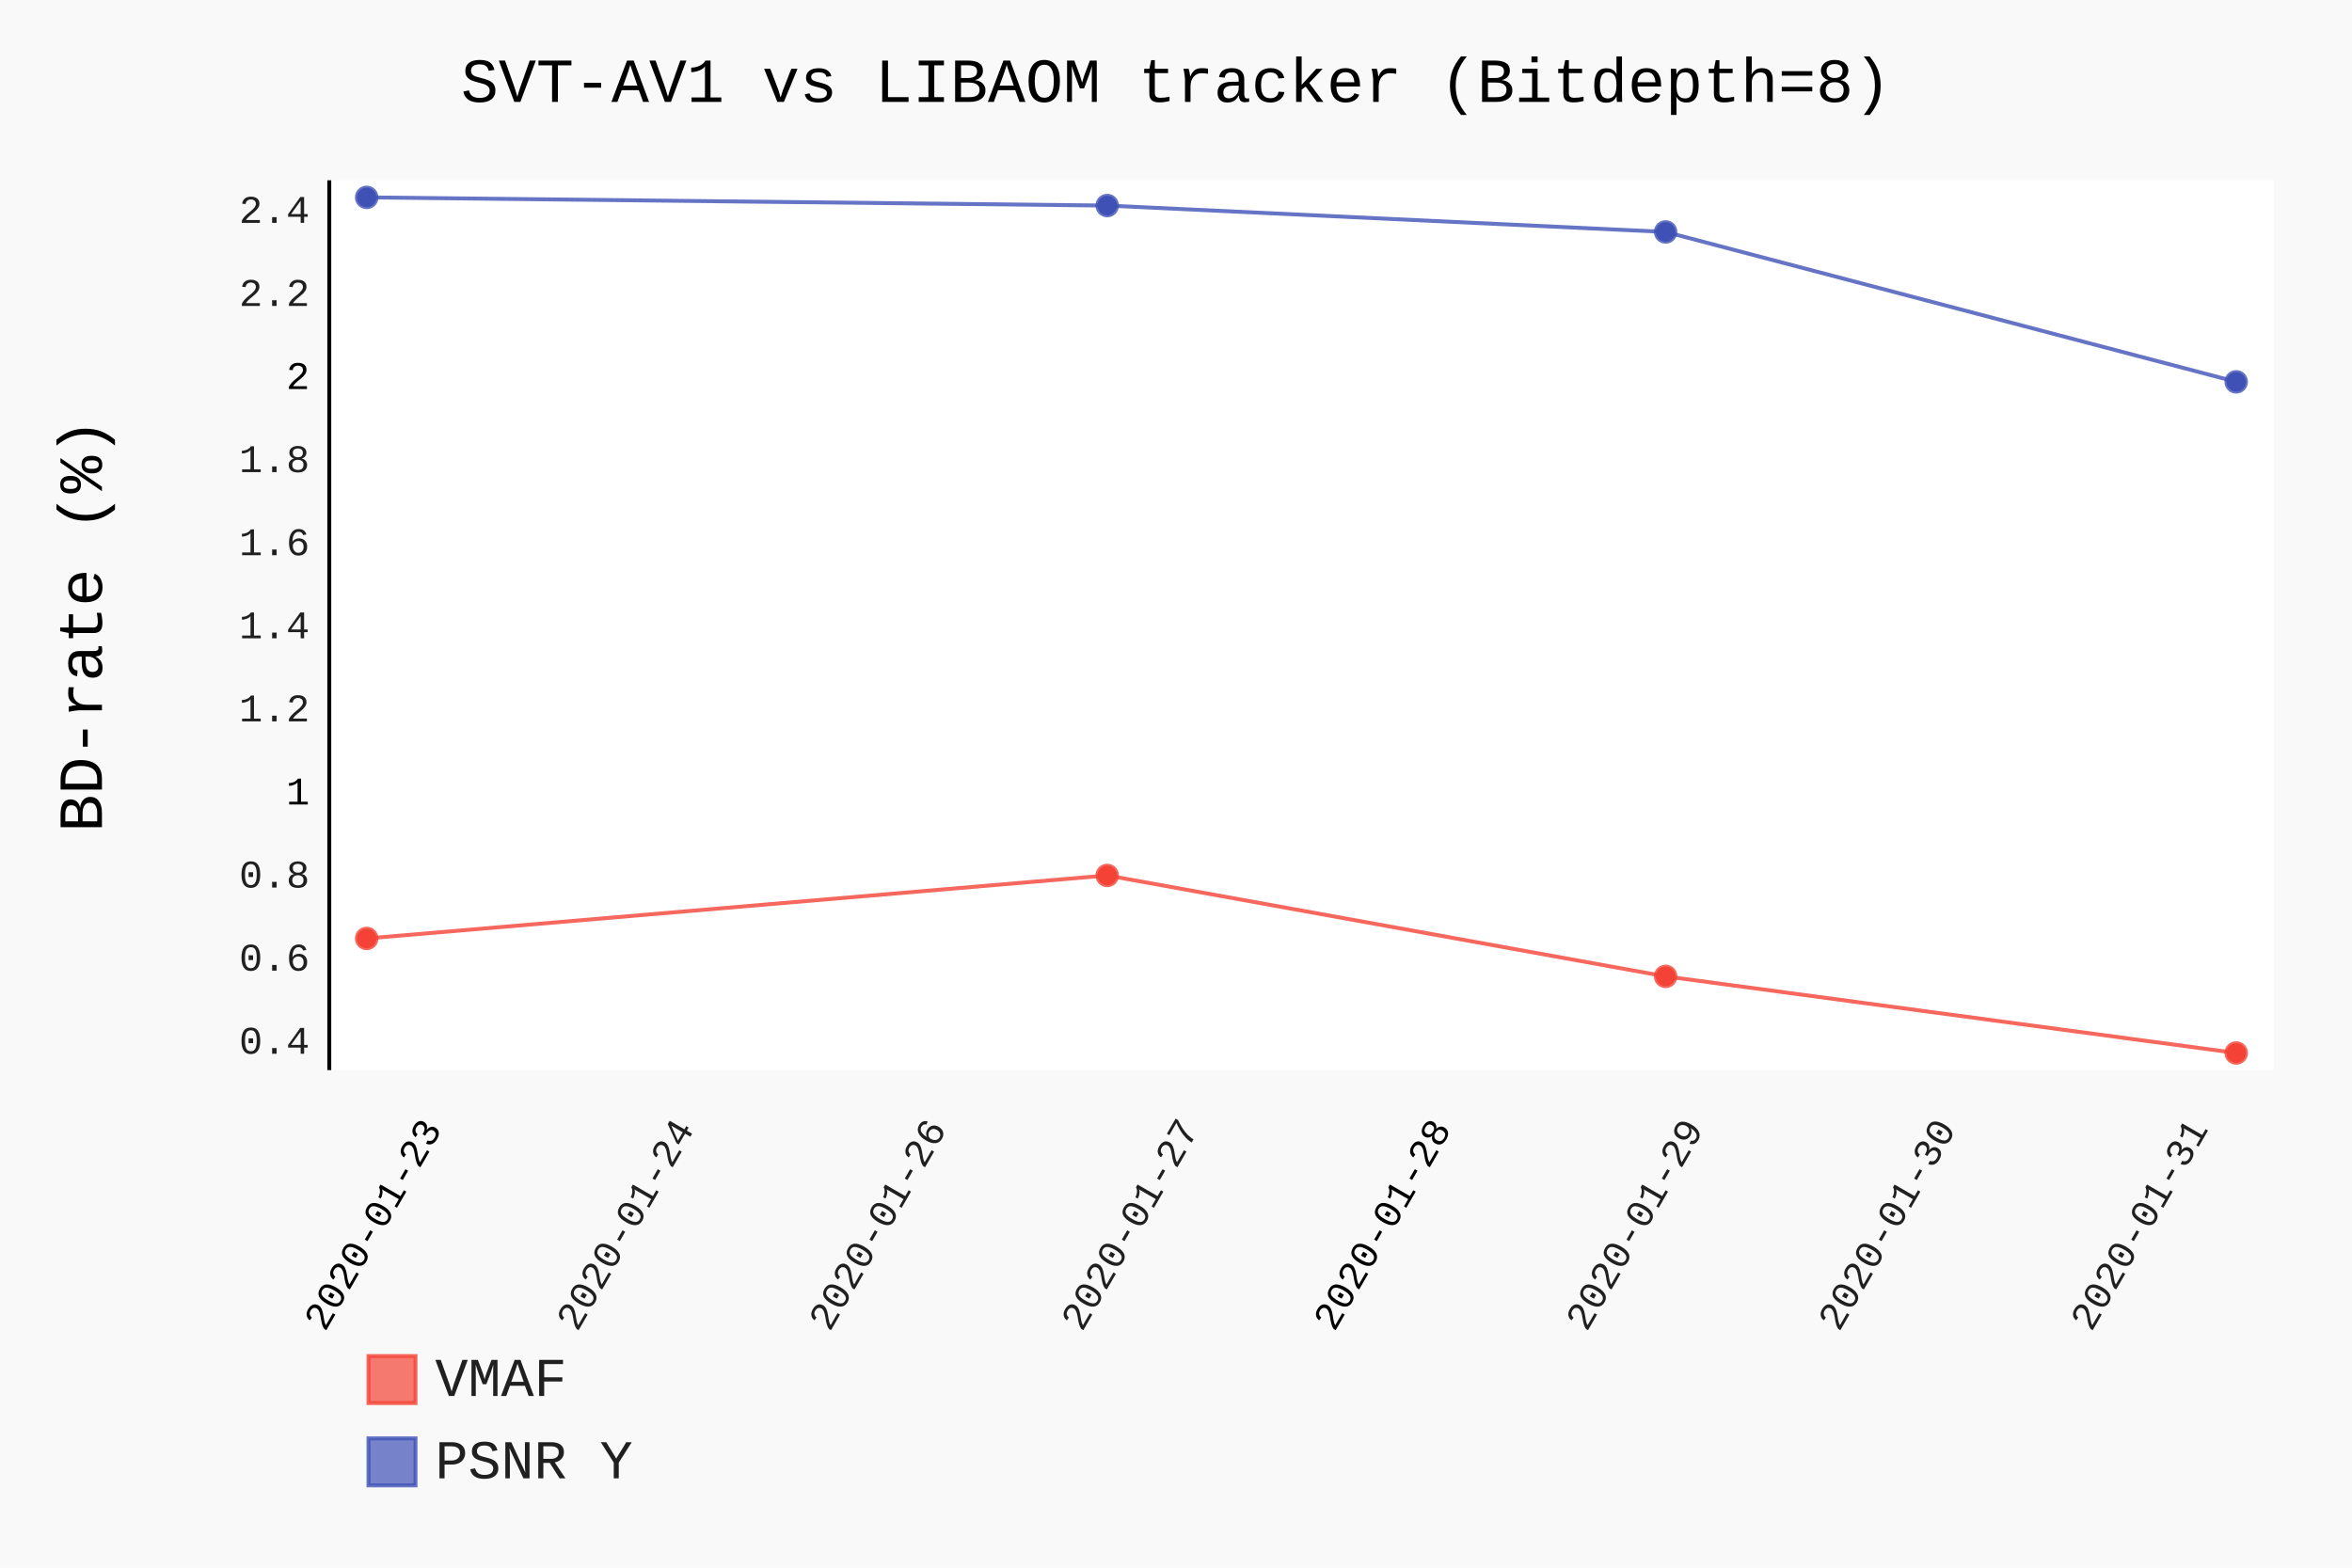
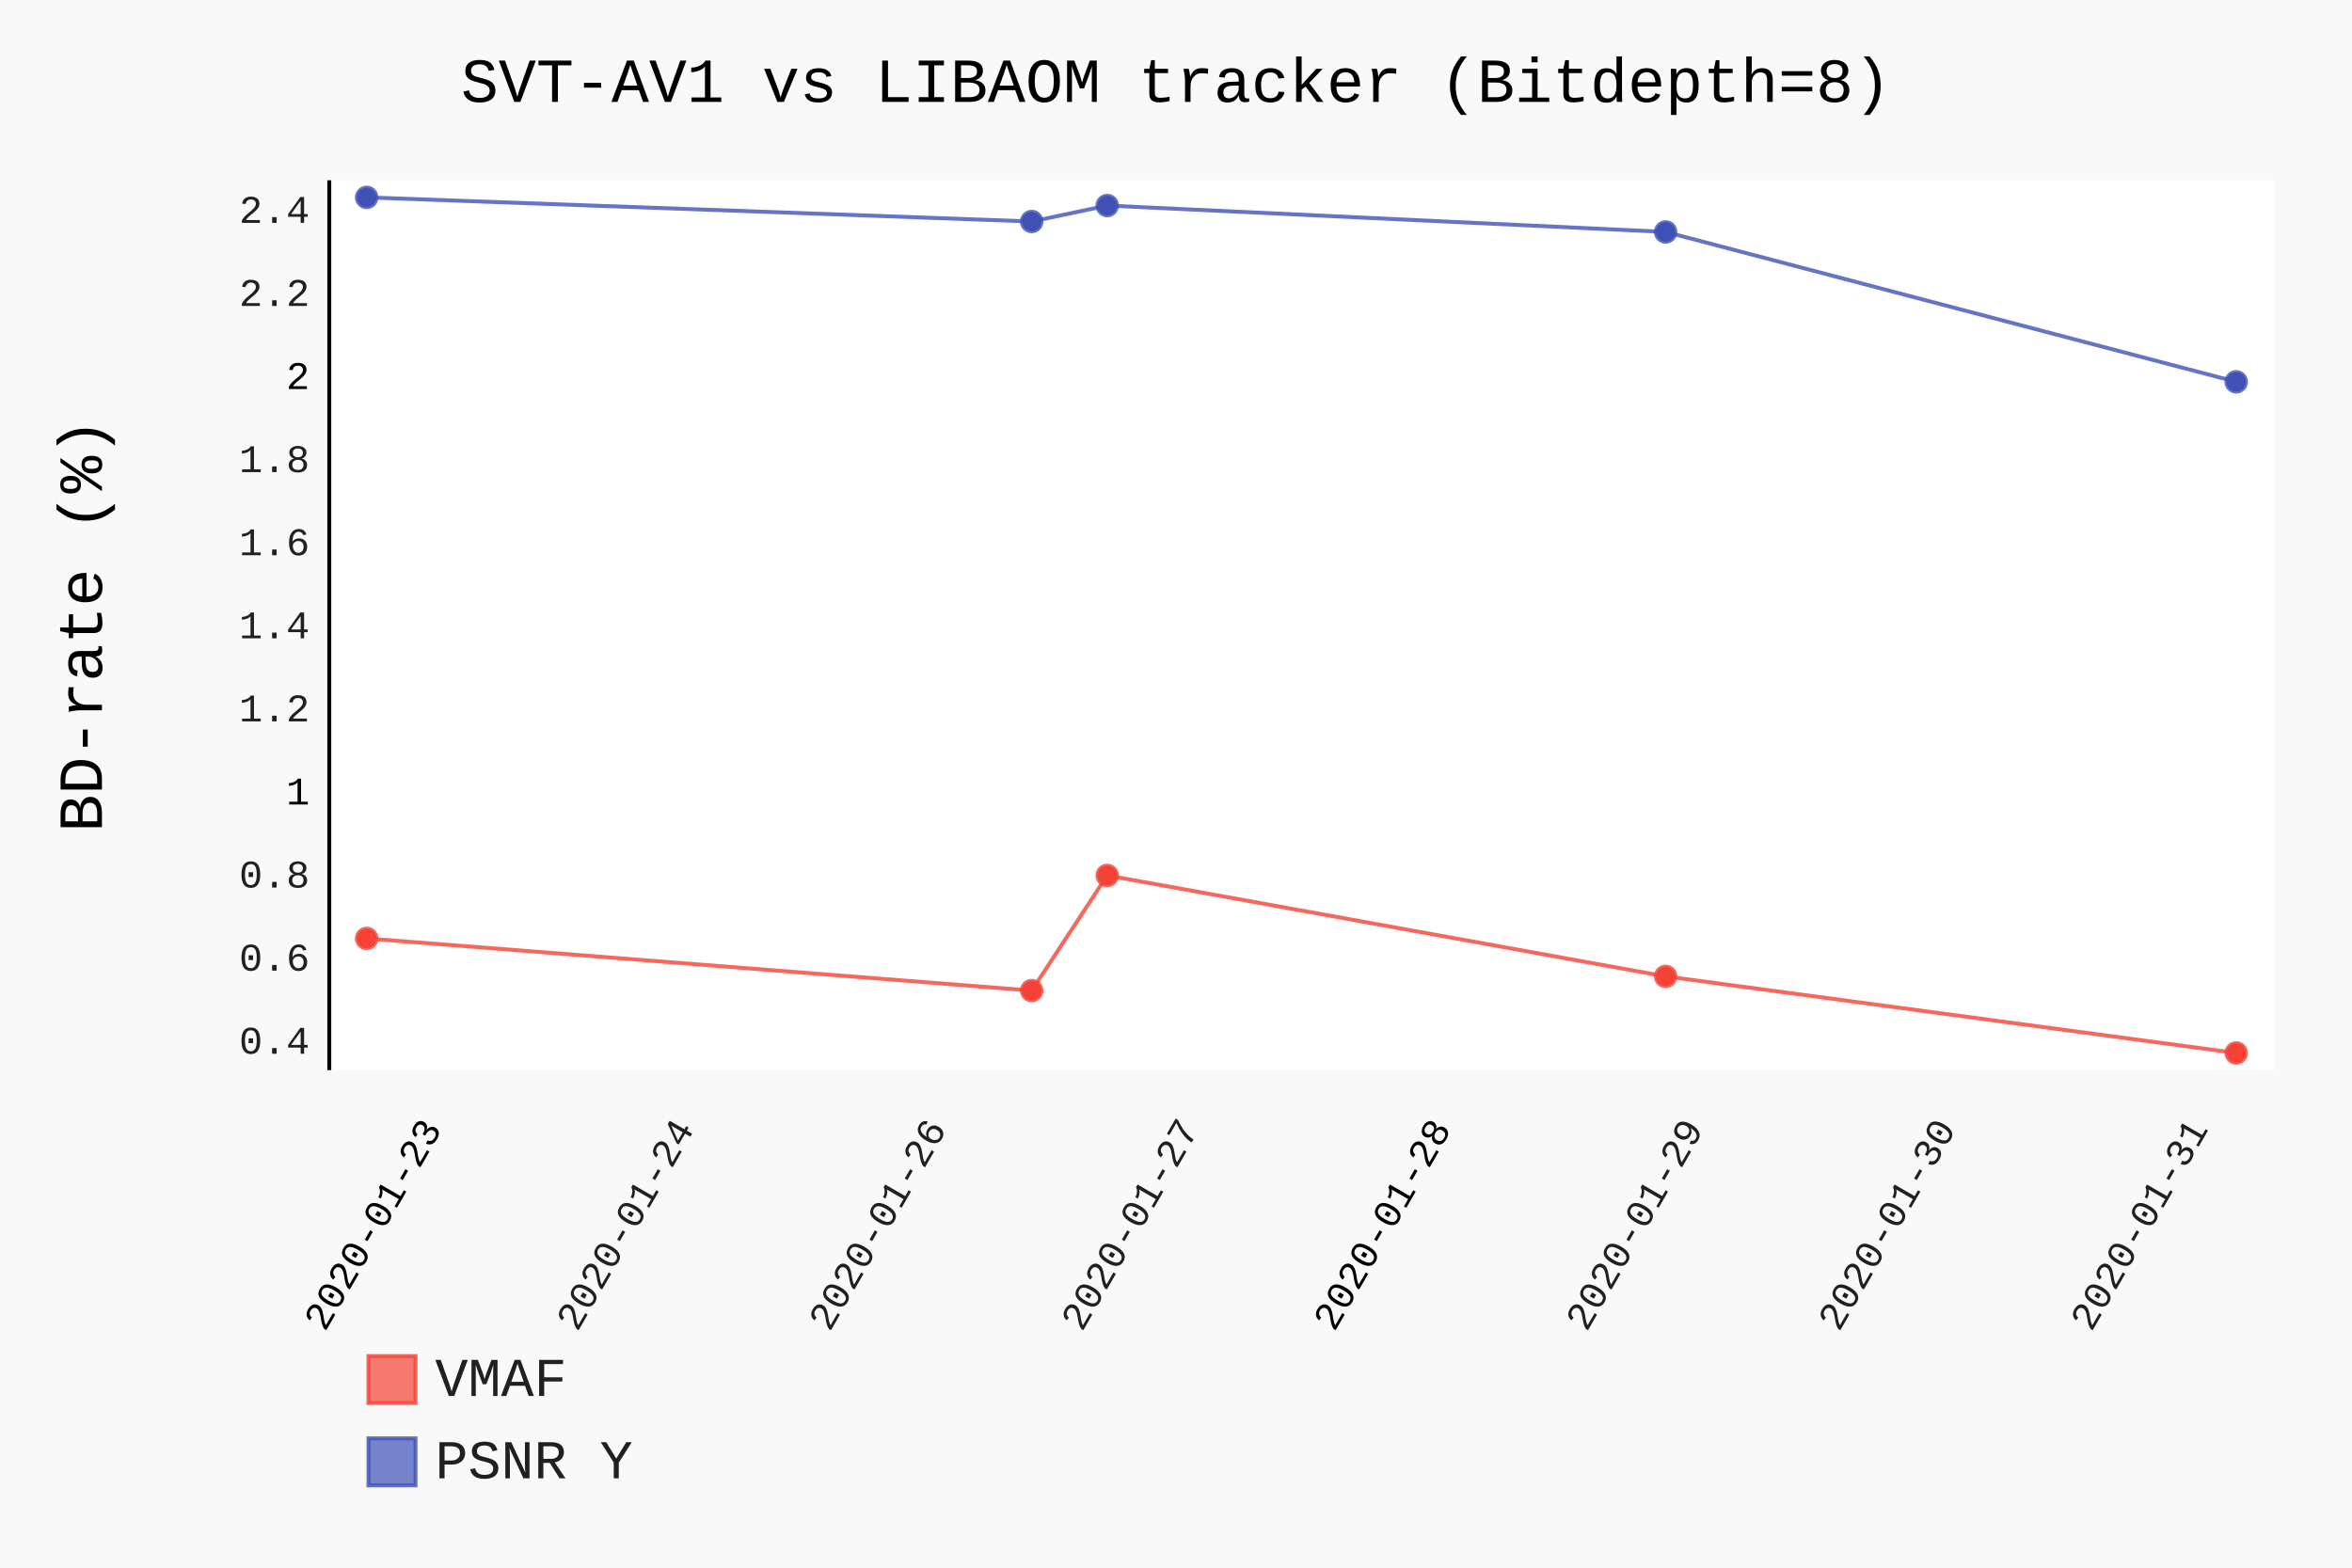
- <svg xmlns="http://www.w3.org/2000/svg" class="pygal-chart" id="chart-5e4ce3e3-705d-482c-8dcc-ae458cd08e36" viewBox="0 0 600 400">
+ <svg xmlns="http://www.w3.org/2000/svg" class="pygal-chart" id="chart-14b39344-db51-423a-bafe-936187c1461d" viewBox="0 0 600 400">
  <defs>
-     <style type="text/css">#chart-5e4ce3e3-705d-482c-8dcc-ae458cd08e36{-webkit-user-select:none;-webkit-font-smoothing:antialiased;font-family:Consolas,"Liberation Mono",Menlo,Courier,monospace}#chart-5e4ce3e3-705d-482c-8dcc-ae458cd08e36 .title{font-family:Consolas,"Liberation Mono",Menlo,Courier,monospace;font-size:16px}#chart-5e4ce3e3-705d-482c-8dcc-ae458cd08e36 .legends .legend text{font-family:Consolas,"Liberation Mono",Menlo,Courier,monospace;font-size:14px}#chart-5e4ce3e3-705d-482c-8dcc-ae458cd08e36 .axis text{font-family:Consolas,"Liberation Mono",Menlo,Courier,monospace;font-size:10px}#chart-5e4ce3e3-705d-482c-8dcc-ae458cd08e36 .axis text.major{font-family:Consolas,"Liberation Mono",Menlo,Courier,monospace;font-size:10px}#chart-5e4ce3e3-705d-482c-8dcc-ae458cd08e36 .text-overlay text.value{font-family:Consolas,"Liberation Mono",Menlo,Courier,monospace;font-size:16px}#chart-5e4ce3e3-705d-482c-8dcc-ae458cd08e36 .text-overlay text.label{font-family:Consolas,"Liberation Mono",Menlo,Courier,monospace;font-size:10px}#chart-5e4ce3e3-705d-482c-8dcc-ae458cd08e36 .tooltip{font-family:Consolas,"Liberation Mono",Menlo,Courier,monospace;font-size:14px}#chart-5e4ce3e3-705d-482c-8dcc-ae458cd08e36 text.no_data{font-family:Consolas,"Liberation Mono",Menlo,Courier,monospace;font-size:64px}
- #chart-5e4ce3e3-705d-482c-8dcc-ae458cd08e36{background-color:rgba(249,249,249,1)}#chart-5e4ce3e3-705d-482c-8dcc-ae458cd08e36 path,#chart-5e4ce3e3-705d-482c-8dcc-ae458cd08e36 line,#chart-5e4ce3e3-705d-482c-8dcc-ae458cd08e36 rect,#chart-5e4ce3e3-705d-482c-8dcc-ae458cd08e36 circle{-webkit-transition:150ms;-moz-transition:150ms;transition:150ms}#chart-5e4ce3e3-705d-482c-8dcc-ae458cd08e36 .graph &gt; .background{fill:rgba(249,249,249,1)}#chart-5e4ce3e3-705d-482c-8dcc-ae458cd08e36 .plot &gt; .background{fill:rgba(255,255,255,1)}#chart-5e4ce3e3-705d-482c-8dcc-ae458cd08e36 .graph{fill:rgba(0,0,0,.87)}#chart-5e4ce3e3-705d-482c-8dcc-ae458cd08e36 text.no_data{fill:rgba(0,0,0,1)}#chart-5e4ce3e3-705d-482c-8dcc-ae458cd08e36 .title{fill:rgba(0,0,0,1)}#chart-5e4ce3e3-705d-482c-8dcc-ae458cd08e36 .legends .legend text{fill:rgba(0,0,0,.87)}#chart-5e4ce3e3-705d-482c-8dcc-ae458cd08e36 .legends .legend:hover text{fill:rgba(0,0,0,1)}#chart-5e4ce3e3-705d-482c-8dcc-ae458cd08e36 .axis .line{stroke:rgba(0,0,0,1)}#chart-5e4ce3e3-705d-482c-8dcc-ae458cd08e36 .axis .guide.line{stroke:rgba(0,0,0,.54)}#chart-5e4ce3e3-705d-482c-8dcc-ae458cd08e36 .axis .major.line{stroke:rgba(0,0,0,.87)}#chart-5e4ce3e3-705d-482c-8dcc-ae458cd08e36 .axis text.major{fill:rgba(0,0,0,1)}#chart-5e4ce3e3-705d-482c-8dcc-ae458cd08e36 .axis.y .guides:hover .guide.line,#chart-5e4ce3e3-705d-482c-8dcc-ae458cd08e36 .line-graph .axis.x .guides:hover .guide.line,#chart-5e4ce3e3-705d-482c-8dcc-ae458cd08e36 .stackedline-graph .axis.x .guides:hover .guide.line,#chart-5e4ce3e3-705d-482c-8dcc-ae458cd08e36 .xy-graph .axis.x .guides:hover .guide.line{stroke:rgba(0,0,0,1)}#chart-5e4ce3e3-705d-482c-8dcc-ae458cd08e36 .axis .guides:hover text{fill:rgba(0,0,0,1)}#chart-5e4ce3e3-705d-482c-8dcc-ae458cd08e36 .reactive{fill-opacity:.7;stroke-opacity:.8}#chart-5e4ce3e3-705d-482c-8dcc-ae458cd08e36 .ci{stroke:rgba(0,0,0,.87)}#chart-5e4ce3e3-705d-482c-8dcc-ae458cd08e36 .reactive.active,#chart-5e4ce3e3-705d-482c-8dcc-ae458cd08e36 .active .reactive{fill-opacity:.8;stroke-opacity:.9;stroke-width:4}#chart-5e4ce3e3-705d-482c-8dcc-ae458cd08e36 .ci .reactive.active{stroke-width:1.5}#chart-5e4ce3e3-705d-482c-8dcc-ae458cd08e36 .series text{fill:rgba(0,0,0,1)}#chart-5e4ce3e3-705d-482c-8dcc-ae458cd08e36 .tooltip rect{fill:rgba(255,255,255,1);stroke:rgba(0,0,0,1);-webkit-transition:opacity 150ms;-moz-transition:opacity 150ms;transition:opacity 150ms}#chart-5e4ce3e3-705d-482c-8dcc-ae458cd08e36 .tooltip .label{fill:rgba(0,0,0,.87)}#chart-5e4ce3e3-705d-482c-8dcc-ae458cd08e36 .tooltip .label{fill:rgba(0,0,0,.87)}#chart-5e4ce3e3-705d-482c-8dcc-ae458cd08e36 .tooltip .legend{font-size:.8em;fill:rgba(0,0,0,.54)}#chart-5e4ce3e3-705d-482c-8dcc-ae458cd08e36 .tooltip .x_label{font-size:.6em;fill:rgba(0,0,0,1)}#chart-5e4ce3e3-705d-482c-8dcc-ae458cd08e36 .tooltip .xlink{font-size:.5em;text-decoration:underline}#chart-5e4ce3e3-705d-482c-8dcc-ae458cd08e36 .tooltip .value{font-size:1.5em}#chart-5e4ce3e3-705d-482c-8dcc-ae458cd08e36 .bound{font-size:.5em}#chart-5e4ce3e3-705d-482c-8dcc-ae458cd08e36 .max-value{font-size:.75em;fill:rgba(0,0,0,.54)}#chart-5e4ce3e3-705d-482c-8dcc-ae458cd08e36 .map-element{fill:rgba(255,255,255,1);stroke:rgba(0,0,0,.54) !important}#chart-5e4ce3e3-705d-482c-8dcc-ae458cd08e36 .map-element .reactive{fill-opacity:inherit;stroke-opacity:inherit}#chart-5e4ce3e3-705d-482c-8dcc-ae458cd08e36 .color-0,#chart-5e4ce3e3-705d-482c-8dcc-ae458cd08e36 .color-0 a:visited{stroke:#F44336;fill:#F44336}#chart-5e4ce3e3-705d-482c-8dcc-ae458cd08e36 .color-1,#chart-5e4ce3e3-705d-482c-8dcc-ae458cd08e36 .color-1 a:visited{stroke:#3F51B5;fill:#3F51B5}#chart-5e4ce3e3-705d-482c-8dcc-ae458cd08e36 .text-overlay .color-0 text{fill:black}#chart-5e4ce3e3-705d-482c-8dcc-ae458cd08e36 .text-overlay .color-1 text{fill:black}
- #chart-5e4ce3e3-705d-482c-8dcc-ae458cd08e36 text.no_data{text-anchor:middle}#chart-5e4ce3e3-705d-482c-8dcc-ae458cd08e36 .guide.line{fill:none}#chart-5e4ce3e3-705d-482c-8dcc-ae458cd08e36 .centered{text-anchor:middle}#chart-5e4ce3e3-705d-482c-8dcc-ae458cd08e36 .title{text-anchor:middle}#chart-5e4ce3e3-705d-482c-8dcc-ae458cd08e36 .legends .legend text{fill-opacity:1}#chart-5e4ce3e3-705d-482c-8dcc-ae458cd08e36 .axis.x text{text-anchor:middle}#chart-5e4ce3e3-705d-482c-8dcc-ae458cd08e36 .axis.x:not(.web) text[transform]{text-anchor:start}#chart-5e4ce3e3-705d-482c-8dcc-ae458cd08e36 .axis.x:not(.web) text[transform].backwards{text-anchor:end}#chart-5e4ce3e3-705d-482c-8dcc-ae458cd08e36 .axis.y text{text-anchor:end}#chart-5e4ce3e3-705d-482c-8dcc-ae458cd08e36 .axis.y text[transform].backwards{text-anchor:start}#chart-5e4ce3e3-705d-482c-8dcc-ae458cd08e36 .axis.y2 text{text-anchor:start}#chart-5e4ce3e3-705d-482c-8dcc-ae458cd08e36 .axis.y2 text[transform].backwards{text-anchor:end}#chart-5e4ce3e3-705d-482c-8dcc-ae458cd08e36 .axis .guide.line{stroke-dasharray:4,4}#chart-5e4ce3e3-705d-482c-8dcc-ae458cd08e36 .axis .major.guide.line{stroke-dasharray:6,6}#chart-5e4ce3e3-705d-482c-8dcc-ae458cd08e36 .horizontal .axis.y .guide.line,#chart-5e4ce3e3-705d-482c-8dcc-ae458cd08e36 .horizontal .axis.y2 .guide.line,#chart-5e4ce3e3-705d-482c-8dcc-ae458cd08e36 .vertical .axis.x .guide.line{opacity:0}#chart-5e4ce3e3-705d-482c-8dcc-ae458cd08e36 .horizontal .axis.always_show .guide.line,#chart-5e4ce3e3-705d-482c-8dcc-ae458cd08e36 .vertical .axis.always_show .guide.line{opacity:1 !important}#chart-5e4ce3e3-705d-482c-8dcc-ae458cd08e36 .axis.y .guides:hover .guide.line,#chart-5e4ce3e3-705d-482c-8dcc-ae458cd08e36 .axis.y2 .guides:hover .guide.line,#chart-5e4ce3e3-705d-482c-8dcc-ae458cd08e36 .axis.x .guides:hover .guide.line{opacity:1}#chart-5e4ce3e3-705d-482c-8dcc-ae458cd08e36 .axis .guides:hover text{opacity:1}#chart-5e4ce3e3-705d-482c-8dcc-ae458cd08e36 .nofill{fill:none}#chart-5e4ce3e3-705d-482c-8dcc-ae458cd08e36 .subtle-fill{fill-opacity:.2}#chart-5e4ce3e3-705d-482c-8dcc-ae458cd08e36 .dot{stroke-width:1px;fill-opacity:1}#chart-5e4ce3e3-705d-482c-8dcc-ae458cd08e36 .dot.active{stroke-width:5px}#chart-5e4ce3e3-705d-482c-8dcc-ae458cd08e36 .dot.negative{fill:transparent}#chart-5e4ce3e3-705d-482c-8dcc-ae458cd08e36 text,#chart-5e4ce3e3-705d-482c-8dcc-ae458cd08e36 tspan{stroke:none !important}#chart-5e4ce3e3-705d-482c-8dcc-ae458cd08e36 .series text.active{opacity:1}#chart-5e4ce3e3-705d-482c-8dcc-ae458cd08e36 .tooltip rect{fill-opacity:.95;stroke-width:.5}#chart-5e4ce3e3-705d-482c-8dcc-ae458cd08e36 .tooltip text{fill-opacity:1}#chart-5e4ce3e3-705d-482c-8dcc-ae458cd08e36 .showable{visibility:hidden}#chart-5e4ce3e3-705d-482c-8dcc-ae458cd08e36 .showable.shown{visibility:visible}#chart-5e4ce3e3-705d-482c-8dcc-ae458cd08e36 .gauge-background{fill:rgba(229,229,229,1);stroke:none}#chart-5e4ce3e3-705d-482c-8dcc-ae458cd08e36 .bg-lines{stroke:rgba(249,249,249,1);stroke-width:2px}</style>
+     <style type="text/css">#chart-14b39344-db51-423a-bafe-936187c1461d{-webkit-user-select:none;-webkit-font-smoothing:antialiased;font-family:Consolas,"Liberation Mono",Menlo,Courier,monospace}#chart-14b39344-db51-423a-bafe-936187c1461d .title{font-family:Consolas,"Liberation Mono",Menlo,Courier,monospace;font-size:16px}#chart-14b39344-db51-423a-bafe-936187c1461d .legends .legend text{font-family:Consolas,"Liberation Mono",Menlo,Courier,monospace;font-size:14px}#chart-14b39344-db51-423a-bafe-936187c1461d .axis text{font-family:Consolas,"Liberation Mono",Menlo,Courier,monospace;font-size:10px}#chart-14b39344-db51-423a-bafe-936187c1461d .axis text.major{font-family:Consolas,"Liberation Mono",Menlo,Courier,monospace;font-size:10px}#chart-14b39344-db51-423a-bafe-936187c1461d .text-overlay text.value{font-family:Consolas,"Liberation Mono",Menlo,Courier,monospace;font-size:16px}#chart-14b39344-db51-423a-bafe-936187c1461d .text-overlay text.label{font-family:Consolas,"Liberation Mono",Menlo,Courier,monospace;font-size:10px}#chart-14b39344-db51-423a-bafe-936187c1461d .tooltip{font-family:Consolas,"Liberation Mono",Menlo,Courier,monospace;font-size:14px}#chart-14b39344-db51-423a-bafe-936187c1461d text.no_data{font-family:Consolas,"Liberation Mono",Menlo,Courier,monospace;font-size:64px}
+ #chart-14b39344-db51-423a-bafe-936187c1461d{background-color:rgba(249,249,249,1)}#chart-14b39344-db51-423a-bafe-936187c1461d path,#chart-14b39344-db51-423a-bafe-936187c1461d line,#chart-14b39344-db51-423a-bafe-936187c1461d rect,#chart-14b39344-db51-423a-bafe-936187c1461d circle{-webkit-transition:150ms;-moz-transition:150ms;transition:150ms}#chart-14b39344-db51-423a-bafe-936187c1461d .graph &gt; .background{fill:rgba(249,249,249,1)}#chart-14b39344-db51-423a-bafe-936187c1461d .plot &gt; .background{fill:rgba(255,255,255,1)}#chart-14b39344-db51-423a-bafe-936187c1461d .graph{fill:rgba(0,0,0,.87)}#chart-14b39344-db51-423a-bafe-936187c1461d text.no_data{fill:rgba(0,0,0,1)}#chart-14b39344-db51-423a-bafe-936187c1461d .title{fill:rgba(0,0,0,1)}#chart-14b39344-db51-423a-bafe-936187c1461d .legends .legend text{fill:rgba(0,0,0,.87)}#chart-14b39344-db51-423a-bafe-936187c1461d .legends .legend:hover text{fill:rgba(0,0,0,1)}#chart-14b39344-db51-423a-bafe-936187c1461d .axis .line{stroke:rgba(0,0,0,1)}#chart-14b39344-db51-423a-bafe-936187c1461d .axis .guide.line{stroke:rgba(0,0,0,.54)}#chart-14b39344-db51-423a-bafe-936187c1461d .axis .major.line{stroke:rgba(0,0,0,.87)}#chart-14b39344-db51-423a-bafe-936187c1461d .axis text.major{fill:rgba(0,0,0,1)}#chart-14b39344-db51-423a-bafe-936187c1461d .axis.y .guides:hover .guide.line,#chart-14b39344-db51-423a-bafe-936187c1461d .line-graph .axis.x .guides:hover .guide.line,#chart-14b39344-db51-423a-bafe-936187c1461d .stackedline-graph .axis.x .guides:hover .guide.line,#chart-14b39344-db51-423a-bafe-936187c1461d .xy-graph .axis.x .guides:hover .guide.line{stroke:rgba(0,0,0,1)}#chart-14b39344-db51-423a-bafe-936187c1461d .axis .guides:hover text{fill:rgba(0,0,0,1)}#chart-14b39344-db51-423a-bafe-936187c1461d .reactive{fill-opacity:.7;stroke-opacity:.8}#chart-14b39344-db51-423a-bafe-936187c1461d .ci{stroke:rgba(0,0,0,.87)}#chart-14b39344-db51-423a-bafe-936187c1461d .reactive.active,#chart-14b39344-db51-423a-bafe-936187c1461d .active .reactive{fill-opacity:.8;stroke-opacity:.9;stroke-width:4}#chart-14b39344-db51-423a-bafe-936187c1461d .ci .reactive.active{stroke-width:1.5}#chart-14b39344-db51-423a-bafe-936187c1461d .series text{fill:rgba(0,0,0,1)}#chart-14b39344-db51-423a-bafe-936187c1461d .tooltip rect{fill:rgba(255,255,255,1);stroke:rgba(0,0,0,1);-webkit-transition:opacity 150ms;-moz-transition:opacity 150ms;transition:opacity 150ms}#chart-14b39344-db51-423a-bafe-936187c1461d .tooltip .label{fill:rgba(0,0,0,.87)}#chart-14b39344-db51-423a-bafe-936187c1461d .tooltip .label{fill:rgba(0,0,0,.87)}#chart-14b39344-db51-423a-bafe-936187c1461d .tooltip .legend{font-size:.8em;fill:rgba(0,0,0,.54)}#chart-14b39344-db51-423a-bafe-936187c1461d .tooltip .x_label{font-size:.6em;fill:rgba(0,0,0,1)}#chart-14b39344-db51-423a-bafe-936187c1461d .tooltip .xlink{font-size:.5em;text-decoration:underline}#chart-14b39344-db51-423a-bafe-936187c1461d .tooltip .value{font-size:1.5em}#chart-14b39344-db51-423a-bafe-936187c1461d .bound{font-size:.5em}#chart-14b39344-db51-423a-bafe-936187c1461d .max-value{font-size:.75em;fill:rgba(0,0,0,.54)}#chart-14b39344-db51-423a-bafe-936187c1461d .map-element{fill:rgba(255,255,255,1);stroke:rgba(0,0,0,.54) !important}#chart-14b39344-db51-423a-bafe-936187c1461d .map-element .reactive{fill-opacity:inherit;stroke-opacity:inherit}#chart-14b39344-db51-423a-bafe-936187c1461d .color-0,#chart-14b39344-db51-423a-bafe-936187c1461d .color-0 a:visited{stroke:#F44336;fill:#F44336}#chart-14b39344-db51-423a-bafe-936187c1461d .color-1,#chart-14b39344-db51-423a-bafe-936187c1461d .color-1 a:visited{stroke:#3F51B5;fill:#3F51B5}#chart-14b39344-db51-423a-bafe-936187c1461d .text-overlay .color-0 text{fill:black}#chart-14b39344-db51-423a-bafe-936187c1461d .text-overlay .color-1 text{fill:black}
+ #chart-14b39344-db51-423a-bafe-936187c1461d text.no_data{text-anchor:middle}#chart-14b39344-db51-423a-bafe-936187c1461d .guide.line{fill:none}#chart-14b39344-db51-423a-bafe-936187c1461d .centered{text-anchor:middle}#chart-14b39344-db51-423a-bafe-936187c1461d .title{text-anchor:middle}#chart-14b39344-db51-423a-bafe-936187c1461d .legends .legend text{fill-opacity:1}#chart-14b39344-db51-423a-bafe-936187c1461d .axis.x text{text-anchor:middle}#chart-14b39344-db51-423a-bafe-936187c1461d .axis.x:not(.web) text[transform]{text-anchor:start}#chart-14b39344-db51-423a-bafe-936187c1461d .axis.x:not(.web) text[transform].backwards{text-anchor:end}#chart-14b39344-db51-423a-bafe-936187c1461d .axis.y text{text-anchor:end}#chart-14b39344-db51-423a-bafe-936187c1461d .axis.y text[transform].backwards{text-anchor:start}#chart-14b39344-db51-423a-bafe-936187c1461d .axis.y2 text{text-anchor:start}#chart-14b39344-db51-423a-bafe-936187c1461d .axis.y2 text[transform].backwards{text-anchor:end}#chart-14b39344-db51-423a-bafe-936187c1461d .axis .guide.line{stroke-dasharray:4,4}#chart-14b39344-db51-423a-bafe-936187c1461d .axis .major.guide.line{stroke-dasharray:6,6}#chart-14b39344-db51-423a-bafe-936187c1461d .horizontal .axis.y .guide.line,#chart-14b39344-db51-423a-bafe-936187c1461d .horizontal .axis.y2 .guide.line,#chart-14b39344-db51-423a-bafe-936187c1461d .vertical .axis.x .guide.line{opacity:0}#chart-14b39344-db51-423a-bafe-936187c1461d .horizontal .axis.always_show .guide.line,#chart-14b39344-db51-423a-bafe-936187c1461d .vertical .axis.always_show .guide.line{opacity:1 !important}#chart-14b39344-db51-423a-bafe-936187c1461d .axis.y .guides:hover .guide.line,#chart-14b39344-db51-423a-bafe-936187c1461d .axis.y2 .guides:hover .guide.line,#chart-14b39344-db51-423a-bafe-936187c1461d .axis.x .guides:hover .guide.line{opacity:1}#chart-14b39344-db51-423a-bafe-936187c1461d .axis .guides:hover text{opacity:1}#chart-14b39344-db51-423a-bafe-936187c1461d .nofill{fill:none}#chart-14b39344-db51-423a-bafe-936187c1461d .subtle-fill{fill-opacity:.2}#chart-14b39344-db51-423a-bafe-936187c1461d .dot{stroke-width:1px;fill-opacity:1}#chart-14b39344-db51-423a-bafe-936187c1461d .dot.active{stroke-width:5px}#chart-14b39344-db51-423a-bafe-936187c1461d .dot.negative{fill:transparent}#chart-14b39344-db51-423a-bafe-936187c1461d text,#chart-14b39344-db51-423a-bafe-936187c1461d tspan{stroke:none !important}#chart-14b39344-db51-423a-bafe-936187c1461d .series text.active{opacity:1}#chart-14b39344-db51-423a-bafe-936187c1461d .tooltip rect{fill-opacity:.95;stroke-width:.5}#chart-14b39344-db51-423a-bafe-936187c1461d .tooltip text{fill-opacity:1}#chart-14b39344-db51-423a-bafe-936187c1461d .showable{visibility:hidden}#chart-14b39344-db51-423a-bafe-936187c1461d .showable.shown{visibility:visible}#chart-14b39344-db51-423a-bafe-936187c1461d .gauge-background{fill:rgba(229,229,229,1);stroke:none}#chart-14b39344-db51-423a-bafe-936187c1461d .bg-lines{stroke:rgba(249,249,249,1);stroke-width:2px}</style>
  </defs>
  <g class="graph datetimeline-graph vertical">
    <rect class="background" height="400" width="600" x="0" y="0" />
    <g class="plot" transform="translate(84, 46)">
      <rect class="background" height="227.038" width="496.0" x="0" y="0" />
      <g class="axis y">
        <g class="guides">
          <text class="" x="-5" y="222.859">0.4</text>
        </g>
        <g class="guides">
          <text class="" x="-5" y="201.66">0.6</text>
        </g>
        <g class="guides">
          <text class="" x="-5" y="180.461">0.8</text>
        </g>
        <g class="guides">
          <text class="major" x="-5" y="159.262">1</text>
        </g>
        <g class="guides">
          <text class="" x="-5" y="138.063">1.2</text>
        </g>
        <g class="guides">
          <text class="" x="-5" y="116.863">1.4</text>
        </g>
        <g class="guides">
          <text class="" x="-5" y="95.664">1.6</text>
        </g>
        <g class="guides">
          <text class="" x="-5" y="74.465">1.8</text>
        </g>
        <g class="guides">
          <text class="major" x="-5" y="53.266">2</text>
        </g>
        <g class="guides">
          <text class="" x="-5" y="32.067">2.2</text>
        </g>
        <g class="guides">
          <text class="" x="-5" y="10.868">2.4</text>
        </g>
      </g>
      <g class="axis x">
        <path class="line" d="M0 0 v227.038" />
        <g class="guides">
          <path class="major guide line" d="M28.895 0 v227.038" />
          <text class="major backwards" transform="rotate(300 28.89476 242.0385)" x="28.895" y="242.038">2020-01-23</text>
        </g>
        <g class="guides">
          <path class="guide line" d="M93.268 0 v227.038" />
          <text class="backwards" transform="rotate(300 93.26771 242.0385)" x="93.268" y="242.038">2020-01-24</text>
        </g>
        <g class="guides">
          <path class="guide line" d="M157.641 0 v227.038" />
          <text class="backwards" transform="rotate(300 157.6407 242.0385)" x="157.641" y="242.038">2020-01-26</text>
        </g>
        <g class="guides">
          <path class="guide line" d="M222.014 0 v227.038" />
          <text class="backwards" transform="rotate(300 222.0136 242.0385)" x="222.014" y="242.038">2020-01-27</text>
        </g>
        <g class="guides">
          <path class="major guide line" d="M286.387 0 v227.038" />
          <text class="major backwards" transform="rotate(300 286.3866 242.0385)" x="286.387" y="242.038">2020-01-28</text>
        </g>
        <g class="guides">
          <path class="guide line" d="M350.76 0 v227.038" />
          <text class="backwards" transform="rotate(300 350.7595 242.0385)" x="350.76" y="242.038">2020-01-29</text>
        </g>
        <g class="guides">
          <path class="guide line" d="M415.132 0 v227.038" />
          <text class="backwards" transform="rotate(300 415.1325 242.0385)" x="415.132" y="242.038">2020-01-30</text>
        </g>
        <g class="guides">
          <path class="guide line" d="M479.505 0 v227.038" />
          <text class="backwards" transform="rotate(300 479.5054 242.0385)" x="479.505" y="242.038">2020-01-31</text>
        </g>
      </g>
      <g class="series serie-0 color-0">
-         <path class="line reactive nofill" d="M9.538 193.448 L198.453 177.372 340.903 203.131 486.462 222.672" />
+         <path class="line reactive nofill" d="M9.538 193.448 L179.188 206.752 198.453 177.372 340.903 203.131 486.462 222.672" />
      </g>
      <g class="series serie-1 color-1">
-         <path class="line reactive nofill" d="M9.538 4.366 L198.453 6.451 340.903 13.18 486.462 51.428" />
+         <path class="line reactive nofill" d="M9.538 4.366 L179.188 10.518 198.453 6.451 340.903 13.18 486.462 51.428" />
      </g>
    </g>
    <g class="titles">
      <text class="title plot_title" x="300.0" y="26">SVT-AV1 vs LIBAOM tracker (Bitdepth=8)</text>
      <text class="title" transform="rotate(-90 0 159.5192)" x="0" y="185.519">BD-rate (%)</text>
    </g>
    <g class="plot overlay" transform="translate(84, 46)">
      <g class="series serie-0 color-0">
        <g class="dots">
          <circle class="dot reactive tooltip-trigger" cx="9.538" cy="193.448" r="2.5" />
+         </g>
+         <g class="dots">
+           <circle class="dot reactive tooltip-trigger" cx="179.188" cy="206.752" r="2.5" />
        </g>
        <g class="dots">
          <circle class="dot reactive tooltip-trigger" cx="198.453" cy="177.372" r="2.5" />
        </g>
        <g class="dots">
          <circle class="dot reactive tooltip-trigger" cx="340.903" cy="203.131" r="2.5" />
        </g>
        <g class="dots">
          <circle class="dot reactive tooltip-trigger" cx="486.462" cy="222.672" r="2.5" />
        </g>
      </g>
      <g class="series serie-1 color-1">
        <g class="dots">
          <circle class="dot reactive tooltip-trigger" cx="9.538" cy="4.366" r="2.5" />
+         </g>
+         <g class="dots">
+           <circle class="dot reactive tooltip-trigger" cx="179.188" cy="10.518" r="2.5" />
        </g>
        <g class="dots">
          <circle class="dot reactive tooltip-trigger" cx="198.453" cy="6.451" r="2.5" />
        </g>
        <g class="dots">
          <circle class="dot reactive tooltip-trigger" cx="340.903" cy="13.18" r="2.5" />
        </g>
        <g class="dots">
          <circle class="dot reactive tooltip-trigger" cx="486.462" cy="51.428" r="2.5" />
        </g>
      </g>
    </g>
    <g class="plot text-overlay" transform="translate(84, 46)">
      <g class="series serie-0 color-0" />
      <g class="series serie-1 color-1" />
    </g>
    <g class="plot tooltip-overlay" transform="translate(84, 46)">
      <g class="tooltip" style="opacity: 0" transform="translate(0 0)">
        <rect class="tooltip-box" height="0" rx="0" ry="0" width="0" />
        <g class="text" />
      </g>
    </g>
    <g class="legends" transform="translate(94, 345)">
      <g class="legend reactive activate-serie" id="activate-serie-0">
        <rect class="color-0 reactive" height="12" width="12" x="0.0" y="1.0" />
        <text x="17.0" y="11.2">VMAF</text>
      </g>
      <g class="legend reactive activate-serie" id="activate-serie-1">
        <rect class="color-1 reactive" height="12" width="12" x="0.0" y="22.0" />
        <text x="17.0" y="32.2">PSNR Y</text>
      </g>
    </g>
  </g>
</svg>
